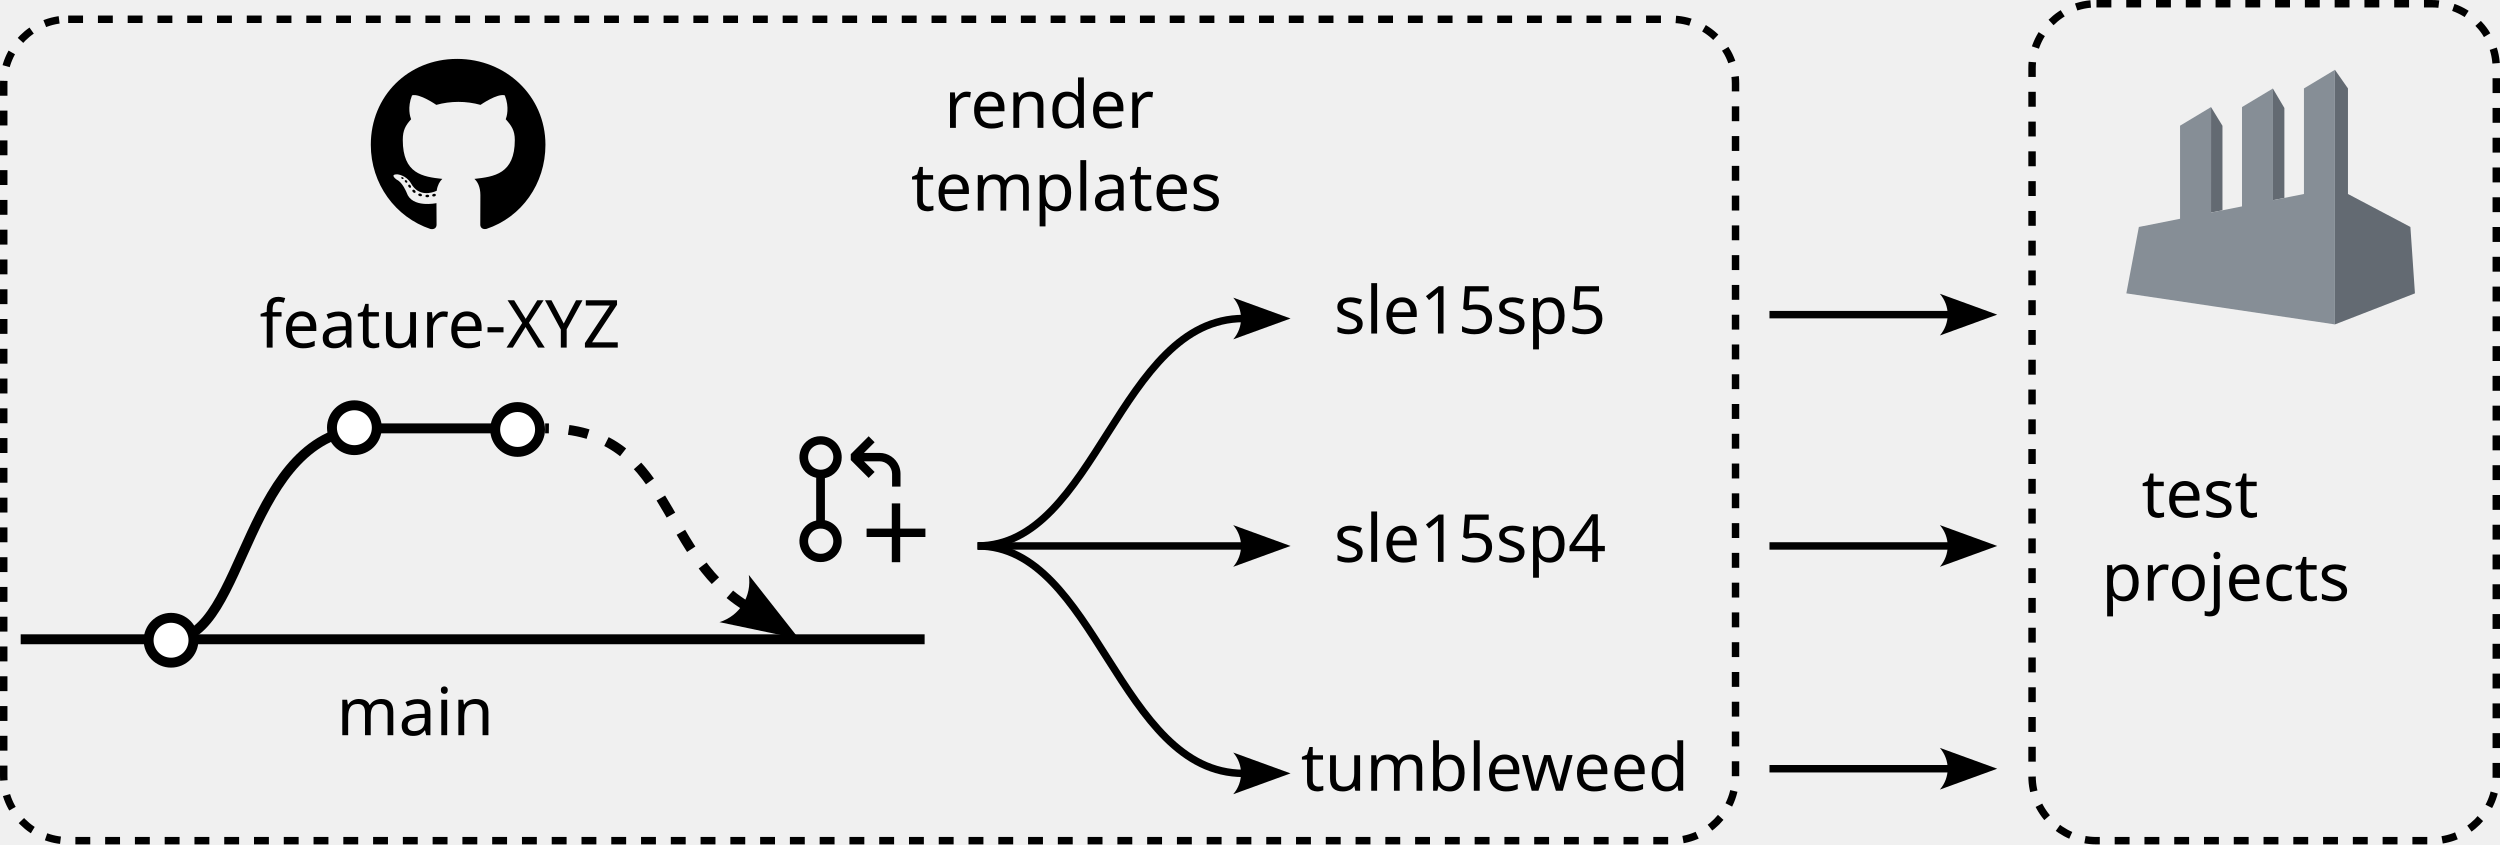
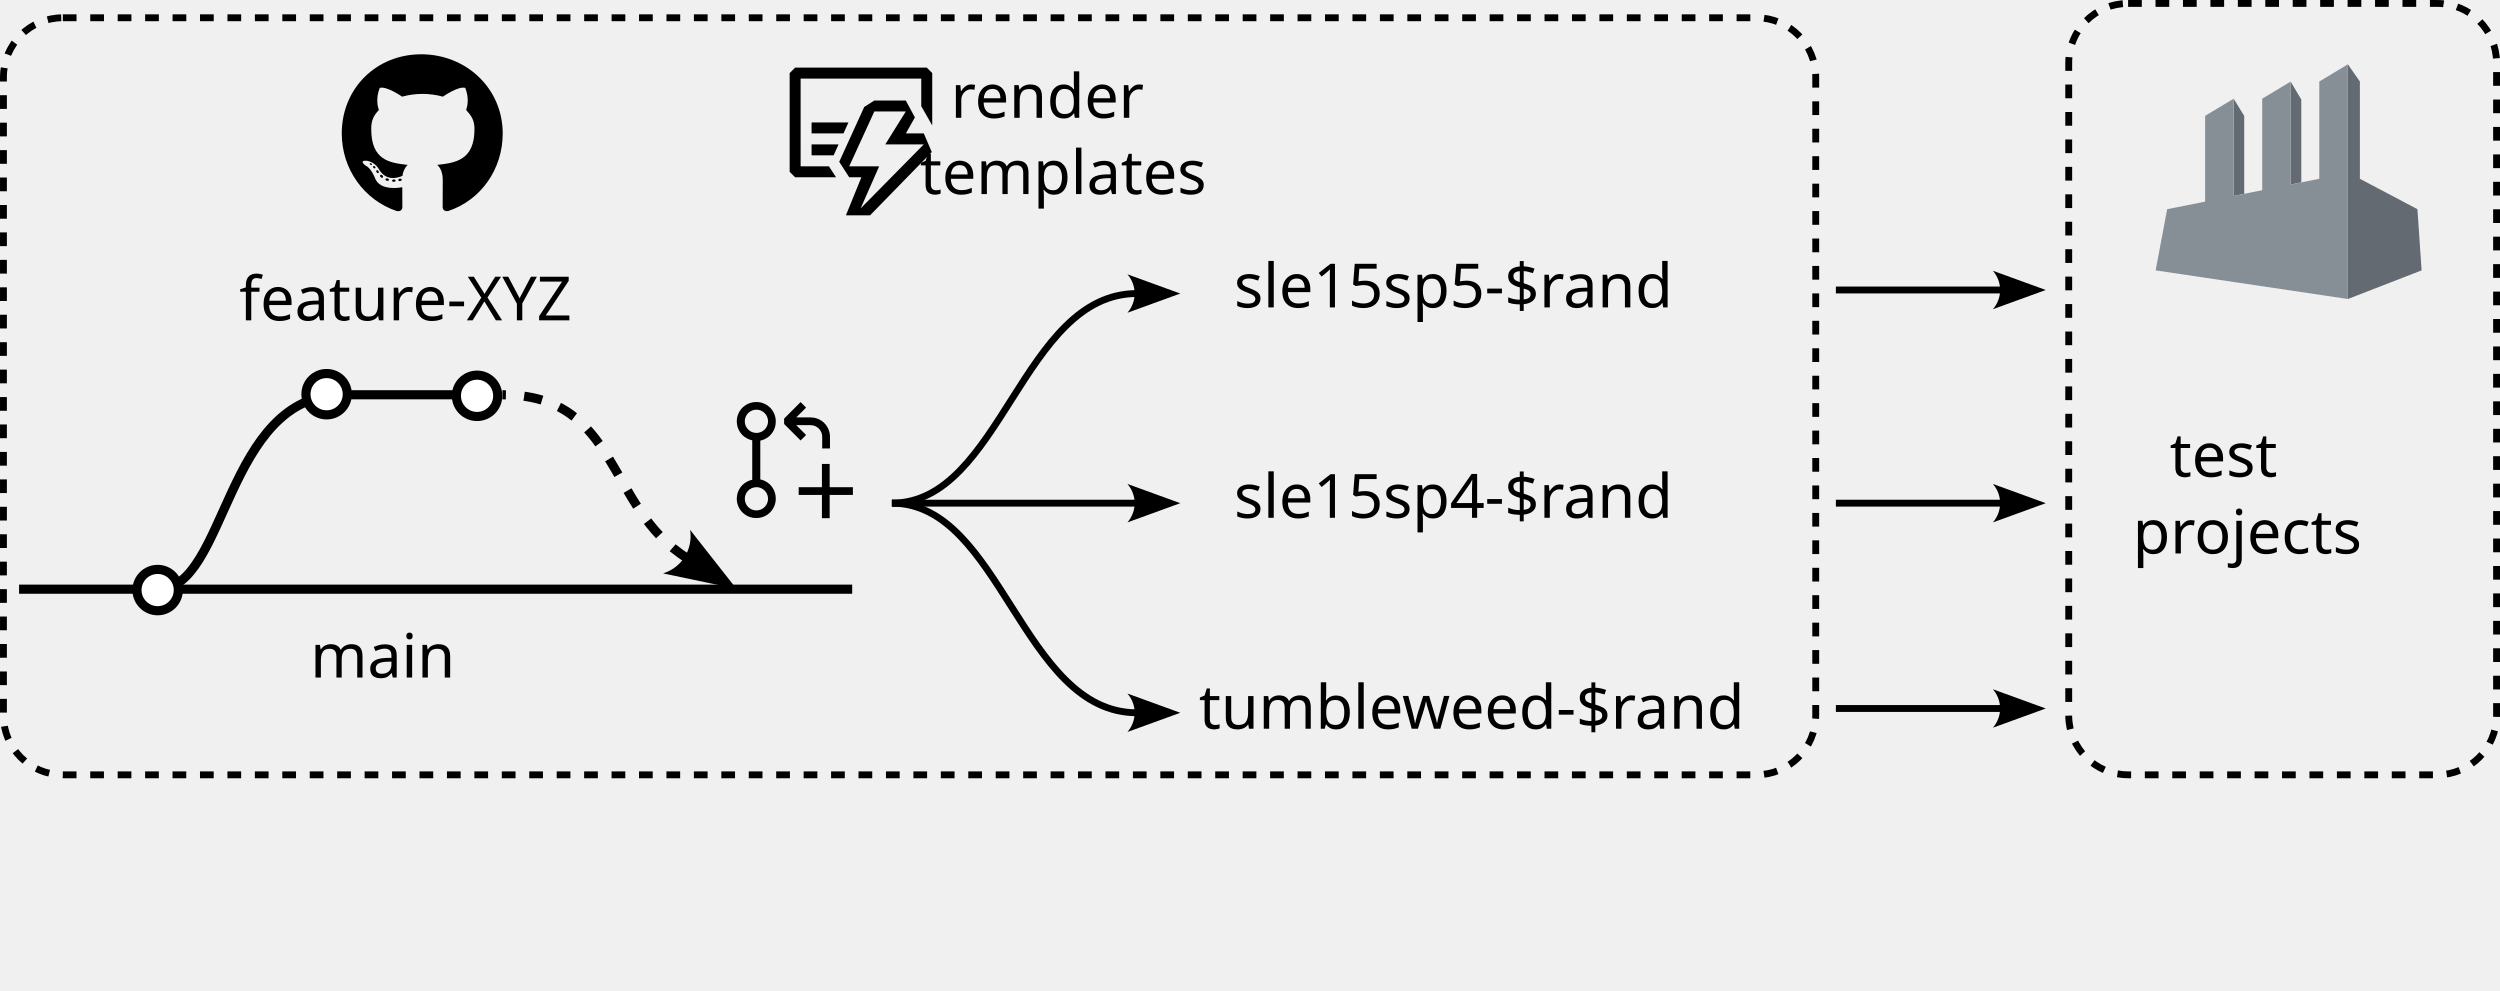
- <svg xmlns="http://www.w3.org/2000/svg" width="266.526mm" height="90.023mm" viewBox="0 0 266.526 90.023" version="1.1" id="svg162655">
+ <svg xmlns="http://www.w3.org/2000/svg" width="289.187mm" height="114.618mm" viewBox="0 0 289.187 114.618" version="1.1" id="svg162655">
  <defs id="defs162652">
    <marker style="overflow:visible" id="marker192932" refX="0" refY="0" orient="auto-start-reverse" markerWidth="7.7" markerHeight="5.6" viewBox="0 0 7.7 5.6" preserveAspectRatio="xMidYMid">
      <path transform="scale(0.7)" d="M -2,-4 9,0 -2,4 c 2,-2.33 2,-5.66 0,-8 z" style="fill:context-stroke;fill-rule:evenodd;stroke:none" id="path192930" />
    </marker>
    <marker style="overflow:visible" id="Arrow2" refX="0" refY="0" orient="auto-start-reverse" markerWidth="7.7" markerHeight="5.6" viewBox="0 0 7.7 5.6" preserveAspectRatio="xMidYMid">
      <path transform="scale(0.7)" d="M -2,-4 9,0 -2,4 c 2,-2.33 2,-5.66 0,-8 z" style="fill:context-stroke;fill-rule:evenodd;stroke:none" id="arrow2L" />
    </marker>
    <marker style="overflow:visible" id="marker192932-3" refX="0" refY="0" orient="auto-start-reverse" markerWidth="7.7" markerHeight="5.6" viewBox="0 0 7.7 5.6" preserveAspectRatio="xMidYMid">
      <path transform="scale(0.7)" d="M -2,-4 9,0 -2,4 c 2,-2.33 2,-5.66 0,-8 z" style="fill:context-stroke;fill-rule:evenodd;stroke:none" id="path192930-2" />
    </marker>
    <marker style="overflow:visible" id="marker192932-3-6" refX="0" refY="0" orient="auto-start-reverse" markerWidth="7.7" markerHeight="5.6" viewBox="0 0 7.7 5.6" preserveAspectRatio="xMidYMid">
      <path transform="scale(0.7)" d="M -2,-4 9,0 -2,4 c 2,-2.33 2,-5.66 0,-8 z" style="fill:context-stroke;fill-rule:evenodd;stroke:none" id="path192930-2-1" />
    </marker>
    <marker style="overflow:visible" id="marker192932-3-6-5" refX="0" refY="0" orient="auto-start-reverse" markerWidth="7.7" markerHeight="5.6" viewBox="0 0 7.7 5.6" preserveAspectRatio="xMidYMid">
      <path transform="scale(0.7)" d="M -2,-4 9,0 -2,4 c 2,-2.33 2,-5.66 0,-8 z" style="fill:context-stroke;fill-rule:evenodd;stroke:none" id="path192930-2-1-6" />
    </marker>
    <marker style="overflow:visible" id="marker192932-3-6-5-3" refX="0" refY="0" orient="auto-start-reverse" markerWidth="7.7" markerHeight="5.6" viewBox="0 0 7.7 5.6" preserveAspectRatio="xMidYMid">
      <path transform="scale(0.7)" d="M -2,-4 9,0 -2,4 c 2,-2.33 2,-5.66 0,-8 z" style="fill:context-stroke;fill-rule:evenodd;stroke:none" id="path192930-2-1-6-7" />
    </marker>
    <marker style="overflow:visible" id="marker192932-3-6-5-5" refX="0" refY="0" orient="auto-start-reverse" markerWidth="7.7" markerHeight="5.6" viewBox="0 0 7.7 5.6" preserveAspectRatio="xMidYMid">
      <path transform="scale(0.7)" d="M -2,-4 9,0 -2,4 c 2,-2.33 2,-5.66 0,-8 z" style="fill:context-stroke;fill-rule:evenodd;stroke:none" id="path192930-2-1-6-2" />
    </marker>
  </defs>
-   <g id="layer1" transform="translate(-40.57825,-41.66753)">
-     <path d="m 86.336,62.562 c 0,0.075 -0.086,0.135 -0.195,0.135 -0.124,0.011 -0.21,-0.049 -0.21,-0.135 0,-0.075 0.086,-0.135 0.195,-0.135 0.113,-0.011 0.21,0.049 0.21,0.135 z m -1.167,-0.169 c -0.026,0.075 0.049,0.161 0.161,0.184 0.098,0.037 0.21,0 0.233,-0.075 0.023,-0.075 -0.049,-0.161 -0.161,-0.195 -0.098,-0.026 -0.206,0.011 -0.233,0.086 z m 1.659,-0.064 c -0.109,0.026 -0.184,0.098 -0.173,0.184 0.011,0.075 0.109,0.124 0.221,0.098 0.109,-0.026 0.184,-0.098 0.173,-0.173 -0.011,-0.071 -0.113,-0.12 -0.221,-0.109 z m 2.47,-14.382 c -5.206,0 -9.188,3.952 -9.188,9.158 0,4.162 2.62,7.724 6.362,8.977 0.48,0.086 0.649,-0.21 0.649,-0.454 0,-0.233 -0.011,-1.516 -0.011,-2.304 0,0 -2.627,0.563 -3.179,-1.118 0,0 -0.428,-1.092 -1.043,-1.374 0,0 -0.859,-0.589 0.06,-0.578 0,0 0.935,0.075 1.449,0.968 0.822,1.449 2.199,1.032 2.736,0.784 0.086,-0.601 0.33,-1.017 0.601,-1.265 -2.098,-0.233 -4.215,-0.537 -4.215,-4.147 0,-1.032 0.285,-1.55 0.886,-2.211 -0.098,-0.244 -0.417,-1.25 0.098,-2.548 0.784,-0.244 2.59,1.013 2.59,1.013 0.751,-0.21 1.558,-0.319 2.357,-0.319 0.799,0 1.606,0.109 2.357,0.319 0,0 1.805,-1.261 2.59,-1.013 0.514,1.302 0.195,2.304 0.098,2.548 0.601,0.664 0.968,1.182 0.968,2.211 0,3.622 -2.211,3.911 -4.309,4.147 0.345,0.296 0.638,0.859 0.638,1.741 0,1.265 -0.011,2.83 -0.011,3.138 0,0.244 0.173,0.54 0.649,0.454 3.753,-1.246 6.298,-4.808 6.298,-8.97 0,-5.206 -4.222,-9.158 -9.428,-9.158 z m -5.54,12.945 c -0.049,0.037 -0.038,0.124 0.026,0.195 0.06,0.06 0.146,0.086 0.195,0.037 0.049,-0.037 0.038,-0.124 -0.026,-0.195 -0.06,-0.06 -0.146,-0.086 -0.195,-0.037 z m -0.405,-0.304 c -0.026,0.049 0.011,0.109 0.086,0.146 0.06,0.037 0.135,0.026 0.161,-0.026 0.026,-0.049 -0.011,-0.109 -0.086,-0.146 -0.075,-0.023 -0.135,-0.011 -0.161,0.026 z m 1.216,1.336 c -0.06,0.049 -0.038,0.161 0.049,0.233 0.086,0.086 0.195,0.098 0.244,0.037 0.049,-0.049 0.026,-0.161 -0.049,-0.233 -0.083,-0.086 -0.195,-0.098 -0.244,-0.037 z m -0.428,-0.552 c -0.06,0.037 -0.06,0.135 0,0.221 0.06,0.086 0.161,0.124 0.21,0.086 0.06,-0.049 0.06,-0.146 0,-0.233 -0.053,-0.086 -0.15,-0.124 -0.21,-0.075 z" id="path166367" style="stroke-width:0.038" />
-     <path style="fill:none;stroke:#000000;stroke-width:1.058;stroke-linecap:butt;stroke-linejoin:miter;stroke-dasharray:none;stroke-opacity:1" d="m 42.784,109.821 96.369,6e-5" id="path170728" />
-     <text xml:space="preserve" style="font-size:7.056px;line-height:1.25;font-family:Poppins;-inkscape-font-specification:Poppins;stroke-width:0.265" x="76.476" y="120.045" id="text170732">
-       <tspan id="tspan170730" style="font-size:7.056px;stroke-width:0.265" x="76.476" y="120.045">main</tspan>
+   <g id="layer1" transform="translate(-44.42016,-80.71823)">
+     <path d="m 90.179,101.613 c 0,0.075 -0.086,0.135 -0.195,0.135 -0.124,0.011 -0.21,-0.049 -0.21,-0.135 0,-0.075 0.086,-0.135 0.195,-0.135 0.113,-0.011 0.21,0.049 0.21,0.135 z m -1.167,-0.169 c -0.026,0.075 0.049,0.161 0.161,0.184 0.098,0.037 0.21,0 0.233,-0.075 0.023,-0.075 -0.049,-0.161 -0.161,-0.195 -0.098,-0.026 -0.206,0.011 -0.233,0.086 z m 1.659,-0.064 c -0.109,0.026 -0.184,0.098 -0.173,0.184 0.011,0.075 0.109,0.124 0.221,0.098 0.109,-0.026 0.184,-0.098 0.173,-0.173 -0.011,-0.071 -0.113,-0.12 -0.221,-0.109 z m 2.47,-14.382 c -5.206,0 -9.188,3.952 -9.188,9.158 0,4.162 2.62,7.724 6.362,8.977 0.48,0.086 0.649,-0.21 0.649,-0.454 0,-0.233 -0.011,-1.516 -0.011,-2.304 0,0 -2.627,0.563 -3.179,-1.118 0,0 -0.428,-1.092 -1.043,-1.374 0,0 -0.859,-0.589 0.06,-0.578 0,0 0.935,0.075 1.449,0.968 0.822,1.449 2.199,1.032 2.736,0.784 0.086,-0.601 0.33,-1.017 0.601,-1.265 -2.098,-0.233 -4.215,-0.537 -4.215,-4.147 0,-1.032 0.285,-1.55 0.886,-2.211 -0.098,-0.244 -0.417,-1.25 0.098,-2.548 0.784,-0.244 2.59,1.013 2.59,1.013 0.751,-0.21 1.558,-0.319 2.357,-0.319 0.799,0 1.606,0.109 2.357,0.319 0,0 1.805,-1.261 2.59,-1.013 0.514,1.302 0.195,2.304 0.098,2.548 0.601,0.664 0.968,1.182 0.968,2.211 0,3.622 -2.211,3.911 -4.309,4.147 0.345,0.296 0.638,0.859 0.638,1.741 0,1.265 -0.011,2.83 -0.011,3.138 0,0.244 0.173,0.54 0.649,0.454 3.753,-1.246 6.298,-4.808 6.298,-8.97 0,-5.206 -4.222,-9.158 -9.428,-9.158 z M 87.601,99.943 c -0.049,0.037 -0.038,0.124 0.026,0.195 0.06,0.06 0.146,0.086 0.195,0.037 0.049,-0.037 0.038,-0.124 -0.026,-0.195 -0.06,-0.06 -0.146,-0.086 -0.195,-0.037 z m -0.405,-0.304 c -0.026,0.049 0.011,0.109 0.086,0.146 0.06,0.037 0.135,0.026 0.161,-0.026 0.026,-0.049 -0.011,-0.109 -0.086,-0.146 -0.075,-0.023 -0.135,-0.011 -0.161,0.026 z m 1.216,1.336 c -0.06,0.049 -0.038,0.161 0.049,0.233 0.086,0.086 0.195,0.098 0.244,0.037 0.049,-0.049 0.026,-0.161 -0.049,-0.233 -0.083,-0.086 -0.195,-0.098 -0.244,-0.037 z m -0.428,-0.552 c -0.06,0.037 -0.06,0.135 0,0.221 0.06,0.086 0.161,0.124 0.21,0.086 0.06,-0.049 0.06,-0.146 0,-0.233 -0.053,-0.086 -0.15,-0.124 -0.21,-0.075 z" id="path166367" style="stroke-width:0.038" />
+     <path style="fill:none;stroke:#000000;stroke-width:1.058;stroke-linecap:butt;stroke-linejoin:miter;stroke-dasharray:none;stroke-opacity:1" d="m 46.627,148.872 96.369,6e-5" id="path170728" />
+     <text xml:space="preserve" style="font-size:7.056px;line-height:1.25;font-family:Poppins;-inkscape-font-specification:Poppins;stroke-width:0.265" x="80.319" y="159.095" id="text170732">
+       <tspan id="tspan170730" style="font-size:7.056px;stroke-width:0.265" x="80.319" y="159.095">main</tspan>
    </text>
-     <text xml:space="preserve" style="font-size:7.056px;line-height:1.25;font-family:Poppins;-inkscape-font-specification:Poppins;stroke-width:0.265" x="68.25" y="78.724" id="text170732-4">
-       <tspan id="tspan170730-5" style="font-size:7.056px;stroke-width:0.265" x="68.25" y="78.724">feature-XYZ</tspan>
+     <text xml:space="preserve" style="font-size:7.056px;line-height:1.25;font-family:Poppins;-inkscape-font-specification:Poppins;stroke-width:0.265" x="72.093" y="117.774" id="text170732-4">
+       <tspan id="tspan170730-5" style="font-size:7.056px;stroke-width:0.265" x="72.093" y="117.774">feature-XYZ</tspan>
    </text>
-     <text xml:space="preserve" style="font-size:7.056px;line-height:1.25;font-family:Poppins;-inkscape-font-specification:Poppins;stroke-width:0.265" x="158.857" y="55.296" id="text170732-4-0">
-       <tspan id="tspan170730-5-6" style="font-size:7.056px;text-align:center;text-anchor:middle;stroke-width:0.265" x="158.857" y="55.296">render</tspan>
-       <tspan style="font-size:7.056px;text-align:center;text-anchor:middle;stroke-width:0.265" x="158.857" y="64.116" id="tspan198587">templates</tspan>
+     <text xml:space="preserve" style="font-size:7.056px;line-height:1.25;font-family:Poppins;-inkscape-font-specification:Poppins;stroke-width:0.265" x="171.992" y="94.347" id="text170732-4-0">
+       <tspan id="tspan170730-5-6" style="font-size:7.056px;text-align:center;text-anchor:middle;stroke-width:0.265" x="171.992" y="94.347">render</tspan>
+       <tspan style="font-size:7.056px;text-align:center;text-anchor:middle;stroke-width:0.265" x="171.992" y="103.166" id="tspan198587">templates</tspan>
    </text>
-     <path style="fill:none;stroke:#000000;stroke-width:1.058;stroke-linecap:butt;stroke-linejoin:miter;stroke-dasharray:none;stroke-opacity:1" d="m 58.885,109.821 c 7.949,0 7.689,-22.487 21.246,-22.487 h 16.306" id="path172226" />
-     <path style="fill:none;stroke:#000000;stroke-width:1.058;stroke-linecap:butt;stroke-linejoin:miter;stroke-dasharray:2.117, 2.117;stroke-dashoffset:0;stroke-opacity:1;marker-start:url(#Arrow2)" d="M 120.104,106.261 C 110.614,100.365 112.255,87.334 98.698,87.334" id="path172226-0" />
-     <circle style="fill:#ffffff;fill-opacity:1;stroke:#000000;stroke-width:1.058;stroke-dasharray:none;stop-color:#000000" id="path170786-8" cx="95.761" cy="87.454" r="2.391" />
-     <circle style="fill:#ffffff;fill-opacity:1;stroke:#000000;stroke-width:1.058;stroke-dasharray:none;stop-color:#000000" id="path170786" cx="58.814" cy="109.924" r="2.391" />
-     <circle style="fill:#ffffff;fill-opacity:1;stroke:#000000;stroke-width:1.058;stroke-dasharray:none;stop-color:#000000" id="path170786-7" cx="78.359" cy="87.266" r="2.391" />
-     <path fill-rule="evenodd" clip-rule="evenodd" d="m 129.935,91.689 a 2.228,2.228 0 0 1 -1.002,0.826 c -0.133,0.054 -0.41,0.124 -0.41,0.124 v 4.486 a 2.248,2.248 0 0 1 1.414,0.951 c 0.245,0.369 0.375,0.802 0.375,1.243 0.007,0.307 -0.051,0.613 -0.17,0.896 a 2.226,2.226 0 0 1 -2.102,1.378 2.223,2.223 0 0 1 -1.243,-0.375 2.228,2.228 0 0 1 -0.951,-2.298 c 0.085,-0.435 0.296,-0.835 0.609,-1.149 0.313,-0.307 0.708,-0.519 1.137,-0.609 v -4.558 a 2.329,2.329 0 0 1 -1.137,-0.609 2.242,2.242 0 0 1 -0.609,-1.149 2.228,2.228 0 0 1 0.95,-2.298 2.23,2.23 0 0 1 1.245,-0.377 2.243,2.243 0 0 1 1.619,0.653 2.233,2.233 0 0 1 0.653,1.621 c 0.002,0.443 -0.129,0.876 -0.376,1.244 z m -0.677,7.041 a 1.344,1.344 0 0 0 -0.494,-0.519 1.299,1.299 0 0 0 -0.69,-0.188 1.339,1.339 0 0 0 -1.317,1.603 1.337,1.337 0 0 0 1.057,1.056 c 0.258,0.052 0.525,0.027 0.77,-0.072 0.247,-0.105 0.459,-0.279 0.609,-0.502 0.134,-0.202 0.211,-0.439 0.223,-0.681 a 1.353,1.353 0 0 0 -0.159,-0.699 z m -1.928,-7.209 c 0.221,0.144 0.48,0.224 0.743,0.224 0.243,0 0.482,-0.067 0.69,-0.189 a 1.356,1.356 0 0 0 0.653,-1.217 1.355,1.355 0 0 0 -0.224,-0.681 1.389,1.389 0 0 0 -0.609,-0.502 1.335,1.335 0 0 0 -0.77,-0.072 1.338,1.338 0 0 0 -1.056,1.057 c -0.052,0.258 -0.027,0.525 0.072,0.77 0.105,0.247 0.279,0.459 0.502,0.609 z m 9.252,2.023 h -0.898 v -1.353 a 1.344,1.344 0 0 0 -1.344,-1.344 h -1.655 l 1.137,1.138 -0.636,0.635 -1.907,-1.907 v -0.627 l 1.908,-1.908 0.636,0.637 -1.137,1.138 h 1.657 a 2.225,2.225 0 0 1 2.071,1.38 c 0.112,0.271 0.169,0.563 0.168,0.857 v 1.353 z m -0.034,8.062 H 135.653 v -2.687 h -2.687 v -0.896 h 2.687 v -2.687 h 0.896 v 2.687 h 2.687 v 0.896 h -2.687 z" id="path175065" style="stroke-width:0.896" />
-     <g id="g114734" transform="matrix(0.06009075,0,0,0.06009075,267.2692,47.35021)">
+     <path style="fill:none;stroke:#000000;stroke-width:1.058;stroke-linecap:butt;stroke-linejoin:miter;stroke-dasharray:none;stroke-opacity:1" d="m 62.728,148.872 c 7.949,0 7.689,-22.487 21.246,-22.487 h 16.306" id="path172226" />
+     <path style="fill:none;stroke:#000000;stroke-width:1.058;stroke-linecap:butt;stroke-linejoin:miter;stroke-dasharray:2.117, 2.117;stroke-dashoffset:0;stroke-opacity:1;marker-start:url(#Arrow2)" d="m 123.947,145.312 c -9.49,-5.897 -7.849,-18.927 -21.406,-18.927" id="path172226-0" />
+     <circle style="fill:#ffffff;fill-opacity:1;stroke:#000000;stroke-width:1.058;stroke-dasharray:none;stop-color:#000000" id="path170786-8" cx="99.604" cy="126.505" r="2.391" />
+     <circle style="fill:#ffffff;fill-opacity:1;stroke:#000000;stroke-width:1.058;stroke-dasharray:none;stop-color:#000000" id="path170786" cx="62.657" cy="148.974" r="2.391" />
+     <circle style="fill:#ffffff;fill-opacity:1;stroke:#000000;stroke-width:1.058;stroke-dasharray:none;stop-color:#000000" id="path170786-7" cx="82.202" cy="126.317" r="2.391" />
+     <path fill-rule="evenodd" clip-rule="evenodd" d="m 133.779,130.74 a 2.228,2.228 0 0 1 -1.002,0.826 c -0.133,0.054 -0.41,0.124 -0.41,0.124 v 4.486 a 2.248,2.248 0 0 1 1.414,0.951 c 0.245,0.369 0.375,0.802 0.375,1.243 0.007,0.307 -0.051,0.613 -0.17,0.896 a 2.226,2.226 0 0 1 -2.102,1.378 2.223,2.223 0 0 1 -1.243,-0.375 2.228,2.228 0 0 1 -0.951,-2.298 c 0.085,-0.435 0.296,-0.835 0.609,-1.149 0.313,-0.307 0.708,-0.519 1.137,-0.609 v -4.558 a 2.329,2.329 0 0 1 -1.137,-0.609 2.242,2.242 0 0 1 -0.609,-1.149 2.228,2.228 0 0 1 0.95,-2.298 2.23,2.23 0 0 1 1.245,-0.377 2.243,2.243 0 0 1 1.619,0.653 2.233,2.233 0 0 1 0.653,1.621 c 0.002,0.443 -0.129,0.876 -0.376,1.244 z m -0.677,7.041 a 1.344,1.344 0 0 0 -0.494,-0.519 1.299,1.299 0 0 0 -0.69,-0.188 1.339,1.339 0 0 0 -1.317,1.603 1.337,1.337 0 0 0 1.057,1.056 c 0.258,0.052 0.525,0.027 0.77,-0.072 0.247,-0.105 0.459,-0.279 0.609,-0.502 0.134,-0.202 0.211,-0.439 0.223,-0.681 a 1.353,1.353 0 0 0 -0.159,-0.699 z m -1.928,-7.209 c 0.221,0.144 0.48,0.224 0.743,0.224 0.243,0 0.482,-0.067 0.69,-0.189 a 1.356,1.356 0 0 0 0.653,-1.217 1.355,1.355 0 0 0 -0.224,-0.681 1.389,1.389 0 0 0 -0.609,-0.502 1.335,1.335 0 0 0 -0.77,-0.072 1.338,1.338 0 0 0 -1.056,1.057 c -0.052,0.258 -0.027,0.525 0.072,0.77 0.105,0.247 0.279,0.459 0.502,0.609 z m 9.252,2.023 h -0.898 v -1.353 a 1.344,1.344 0 0 0 -1.344,-1.344 h -1.655 l 1.137,1.138 -0.636,0.635 -1.907,-1.907 v -0.627 l 1.908,-1.908 0.636,0.637 -1.137,1.138 h 1.657 a 2.225,2.225 0 0 1 2.071,1.38 c 0.112,0.271 0.169,0.563 0.168,0.857 v 1.353 z m -0.034,8.062 h -0.896 v -2.687 h -2.687 v -0.896 h 2.687 v -2.687 h 0.896 v 2.687 h 2.687 v 0.896 h -2.687 z" id="path175065" style="stroke-width:0.896" />
+     <g id="g114734" transform="matrix(0.06009075,0,0,0.06009075,293.7726,86.40091)">
      <path fill="#636a72" d="M 370.037,29.258 V 238.602 249.619 481 L 512,425.908 503.951,308.086 393.174,249.594 V 62.311 Z M 260.131,62.816 V 260.59 l 20.246,-4.053 V 97.018 Z m -109.855,32.703 -0.051,187.061 20.297,-4.064 v -149.941 z" id="path114232" />
      <path d="m 370.037,29.258 -54.953,33.053 V 249.595 l -20.246,4.053 -26.029,5.207 -8.678,1.736 V 62.311 L 205.177,95.368 V 271.587 l -23.139,4.627 -26.029,5.207 -5.785,1.16 V 95.368 L 95.27,128.42 V 293.574 L 22.205,308.087 1.1313e-4,425.91 156.009,449.139 l 164.677,24.518 49.352,7.346 V 317.958 249.62 238.605 Z" fill="#868e96" id="path114234" />
    </g>
-     <path style="fill:none;stroke:#000000;stroke-width:0.794;stroke-linecap:butt;stroke-linejoin:miter;stroke-dasharray:none;stroke-opacity:1;marker-end:url(#marker192932)" d="m 144.806,99.868 c 12.628,0 15.053,-24.245 28.357,-24.245" id="path192874" />
-     <path style="fill:none;stroke:#000000;stroke-width:0.794;stroke-linecap:butt;stroke-linejoin:miter;stroke-dasharray:none;stroke-opacity:1;marker-end:url(#marker192932-3)" d="m 144.806,99.872 c 12.628,0 15.053,24.245 28.357,24.245" id="path192874-0" />
-     <path style="fill:none;stroke:#000000;stroke-width:0.794;stroke-linecap:butt;stroke-linejoin:miter;stroke-dasharray:none;stroke-opacity:1;marker-end:url(#marker192932-3-6)" d="m 144.806,99.872 h 28.357" id="path192874-0-5" />
-     <path style="fill:none;stroke:#000000;stroke-width:0.794;stroke-linecap:butt;stroke-linejoin:miter;stroke-dasharray:none;stroke-opacity:1;marker-end:url(#marker192932-3-6-5)" d="m 229.223,99.872 h 19.276" id="path192874-0-5-9" />
-     <path style="fill:none;stroke:#000000;stroke-width:0.794;stroke-linecap:butt;stroke-linejoin:miter;stroke-dasharray:none;stroke-opacity:1;marker-end:url(#marker192932-3-6-5-3)" d="m 229.223,75.211 h 19.276" id="path192874-0-5-9-4" />
-     <path style="fill:none;stroke:#000000;stroke-width:0.794;stroke-linecap:butt;stroke-linejoin:miter;stroke-dasharray:none;stroke-opacity:1;marker-end:url(#marker192932-3-6-5-5)" d="m 229.223,123.622 h 19.276" id="path192874-0-5-9-5" />
-     <text xml:space="preserve" style="font-style:normal;font-weight:normal;font-size:7.056px;line-height:1.25;font-family:sans-serif;fill:#000000;fill-opacity:1;stroke:none;stroke-width:0.265" x="182.794" y="77.225" id="text5934-9-9">
-       <tspan id="tspan5932-0-6" style="font-style:normal;font-variant:normal;font-weight:normal;font-stretch:normal;font-size:7.056px;font-family:'Roboto Mono';-inkscape-font-specification:'Roboto Mono';stroke-width:0.265" x="182.794" y="77.225">sle15sp5</tspan>
+     <path style="fill:none;stroke:#000000;stroke-width:0.794;stroke-linecap:butt;stroke-linejoin:miter;stroke-dasharray:none;stroke-opacity:1;marker-end:url(#marker192932)" d="m 147.591,138.918 c 12.628,0 15.053,-24.245 28.357,-24.245" id="path192874" />
+     <path style="fill:none;stroke:#000000;stroke-width:0.794;stroke-linecap:butt;stroke-linejoin:miter;stroke-dasharray:none;stroke-opacity:1;marker-end:url(#marker192932-3)" d="m 147.591,138.923 c 12.628,0 15.053,24.245 28.357,24.245" id="path192874-0" />
+     <path style="fill:none;stroke:#000000;stroke-width:0.794;stroke-linecap:butt;stroke-linejoin:miter;stroke-dasharray:none;stroke-opacity:1;marker-end:url(#marker192932-3-6)" d="m 147.591,138.923 h 28.357" id="path192874-0-5" />
+     <path style="fill:none;stroke:#000000;stroke-width:0.794;stroke-linecap:butt;stroke-linejoin:miter;stroke-dasharray:none;stroke-opacity:1;marker-end:url(#marker192932-3-6-5)" d="m 256.785,138.923 h 19.276" id="path192874-0-5-9" />
+     <path style="fill:none;stroke:#000000;stroke-width:0.794;stroke-linecap:butt;stroke-linejoin:miter;stroke-dasharray:none;stroke-opacity:1;marker-end:url(#marker192932-3-6-5-3)" d="m 256.785,114.262 h 19.276" id="path192874-0-5-9-4" />
+     <path style="fill:none;stroke:#000000;stroke-width:0.794;stroke-linecap:butt;stroke-linejoin:miter;stroke-dasharray:none;stroke-opacity:1;marker-end:url(#marker192932-3-6-5-5)" d="m 256.785,162.673 h 19.276" id="path192874-0-5-9-5" />
+     <text xml:space="preserve" style="font-style:normal;font-weight:normal;font-size:7.056px;line-height:1.25;font-family:sans-serif;fill:#000000;fill-opacity:1;stroke:none;stroke-width:0.265" x="187.166" y="116.276" id="text5934-9-9">
+       <tspan id="tspan5932-0-6" style="font-style:normal;font-variant:normal;font-weight:normal;font-stretch:normal;font-size:7.056px;font-family:'Roboto Mono';-inkscape-font-specification:'Roboto Mono';stroke-width:0.265" x="187.166" y="116.276">sle15sp5-$rand</tspan>
    </text>
-     <text xml:space="preserve" style="font-style:normal;font-weight:normal;font-size:7.056px;line-height:1.25;font-family:sans-serif;fill:#000000;fill-opacity:1;stroke:none;stroke-width:0.265" x="182.794" y="101.569" id="text5934-9-9-5">
-       <tspan id="tspan5932-0-6-4" style="font-style:normal;font-variant:normal;font-weight:normal;font-stretch:normal;font-size:7.056px;font-family:'Roboto Mono';-inkscape-font-specification:'Roboto Mono';stroke-width:0.265" x="182.794" y="101.569">sle15sp4</tspan>
+     <text xml:space="preserve" style="font-style:normal;font-weight:normal;font-size:7.056px;line-height:1.25;font-family:sans-serif;fill:#000000;fill-opacity:1;stroke:none;stroke-width:0.265" x="187.166" y="140.619" id="text5934-9-9-5">
+       <tspan id="tspan5932-0-6-4" style="font-style:normal;font-variant:normal;font-weight:normal;font-stretch:normal;font-size:7.056px;font-family:'Roboto Mono';-inkscape-font-specification:'Roboto Mono';stroke-width:0.265" x="187.166" y="140.619">sle15sp4-$rand</tspan>
    </text>
-     <text xml:space="preserve" style="font-style:normal;font-weight:normal;font-size:7.056px;line-height:1.25;font-family:sans-serif;text-align:center;text-anchor:middle;fill:#000000;fill-opacity:1;stroke:none;stroke-width:0.265" x="282.459" y="96.806" id="text5934-9-9-5-4">
-       <tspan id="tspan5932-0-6-4-7" style="font-style:normal;font-variant:normal;font-weight:normal;font-stretch:normal;font-size:7.056px;font-family:'Roboto Mono';-inkscape-font-specification:'Roboto Mono';text-align:center;text-anchor:middle;stroke-width:0.265" x="282.459" y="96.806">test </tspan>
-       <tspan style="font-style:normal;font-variant:normal;font-weight:normal;font-stretch:normal;font-size:7.056px;font-family:'Roboto Mono';-inkscape-font-specification:'Roboto Mono';text-align:center;text-anchor:middle;stroke-width:0.265" x="282.459" y="105.694" id="tspan198585">projects</tspan>
+     <text xml:space="preserve" style="font-style:normal;font-weight:normal;font-size:7.056px;line-height:1.25;font-family:sans-serif;text-align:center;text-anchor:middle;fill:#000000;fill-opacity:1;stroke:none;stroke-width:0.265" x="308.963" y="135.857" id="text5934-9-9-5-4">
+       <tspan id="tspan5932-0-6-4-7" style="font-style:normal;font-variant:normal;font-weight:normal;font-stretch:normal;font-size:7.056px;font-family:'Roboto Mono';-inkscape-font-specification:'Roboto Mono';text-align:center;text-anchor:middle;stroke-width:0.265" x="308.963" y="135.857">test </tspan>
+       <tspan style="font-style:normal;font-variant:normal;font-weight:normal;font-stretch:normal;font-size:7.056px;font-family:'Roboto Mono';-inkscape-font-specification:'Roboto Mono';text-align:center;text-anchor:middle;stroke-width:0.265" x="308.963" y="144.744" id="tspan198585">projects</tspan>
    </text>
-     <text xml:space="preserve" style="font-style:normal;font-weight:normal;font-size:7.056px;line-height:1.25;font-family:sans-serif;fill:#000000;fill-opacity:1;stroke:none;stroke-width:0.265" x="179.264" y="125.964" id="text5934-9-9-5-7">
-       <tspan id="tspan5932-0-6-4-6" style="font-style:normal;font-variant:normal;font-weight:normal;font-stretch:normal;font-size:7.056px;font-family:'Roboto Mono';-inkscape-font-specification:'Roboto Mono';stroke-width:0.265" x="179.264" y="125.964">tumbleweed</tspan>
+     <text xml:space="preserve" style="font-style:normal;font-weight:normal;font-size:7.056px;line-height:1.25;font-family:sans-serif;fill:#000000;fill-opacity:1;stroke:none;stroke-width:0.265" x="183.107" y="165.015" id="text5934-9-9-5-7">
+       <tspan id="tspan5932-0-6-4-6" style="font-style:normal;font-variant:normal;font-weight:normal;font-stretch:normal;font-size:7.056px;font-family:'Roboto Mono';-inkscape-font-specification:'Roboto Mono';stroke-width:0.265" x="183.107" y="165.015">tumbleweed-$rand</tspan>
    </text>
-     <rect style="fill:none;fill-opacity:1;stroke:#000000;stroke-width:0.794;stroke-dasharray:1.587, 1.587;stroke-dashoffset:0;stroke-opacity:1;stop-color:#000000" id="rect200276" width="184.627" height="87.573" x="40.976" y="43.72" ry="6.868" />
-     <rect style="fill:none;fill-opacity:1;stroke:#000000;stroke-width:0.794;stroke-dasharray:1.587, 1.587;stroke-dashoffset:0;stroke-opacity:1;stop-color:#000000" id="rect200276-4" width="49.491" height="89.227" x="257.216" y="42.066" ry="6.868" />
+     <rect style="fill:none;fill-opacity:1;stroke:#000000;stroke-width:0.794;stroke-dasharray:1.587, 1.587;stroke-dashoffset:0;stroke-opacity:1;stop-color:#000000" id="rect200276" width="209.635" height="87.573" x="44.819" y="82.771" ry="6.868" />
+     <rect style="fill:none;fill-opacity:1;stroke:#000000;stroke-width:0.794;stroke-dasharray:1.587, 1.587;stroke-dashoffset:0;stroke-opacity:1;stop-color:#000000" id="rect200276-4" width="49.491" height="89.227" x="283.719" y="81.117" ry="6.868" />
+     <path fill-rule="evenodd" clip-rule="evenodd" d="m 137.032,99.956 h 3.273 l 0.825,1.269 h -4.732 l -0.634,-0.634 V 89.173 l 0.634,-0.634 h 15.223 l 0.634,0.634 v 6.051 l -1.269,-2.22 V 89.807 h -13.955 z m 7.028,1.269 -1.789,4.402 h 2.791 l 7.142,-7.32 -0.926,-2.157 h -2.068 l 1.04,-1.852 -1.053,-1.954 h -3.641 l -1.167,0.748 -2.892,6.343 1.154,1.789 z m 1.497,-7.612 h 3.641 l -2.372,3.806 h 4.453 l -7.307,7.409 2.144,-4.871 h -3.463 z m -3.565,2.537 h -3.692 v -1.269 h 4.262 z m -1.142,2.537 h -2.55 v -1.269 h 3.121 z" id="path5377" style="stroke-width:1.269" />
  </g>
</svg>
